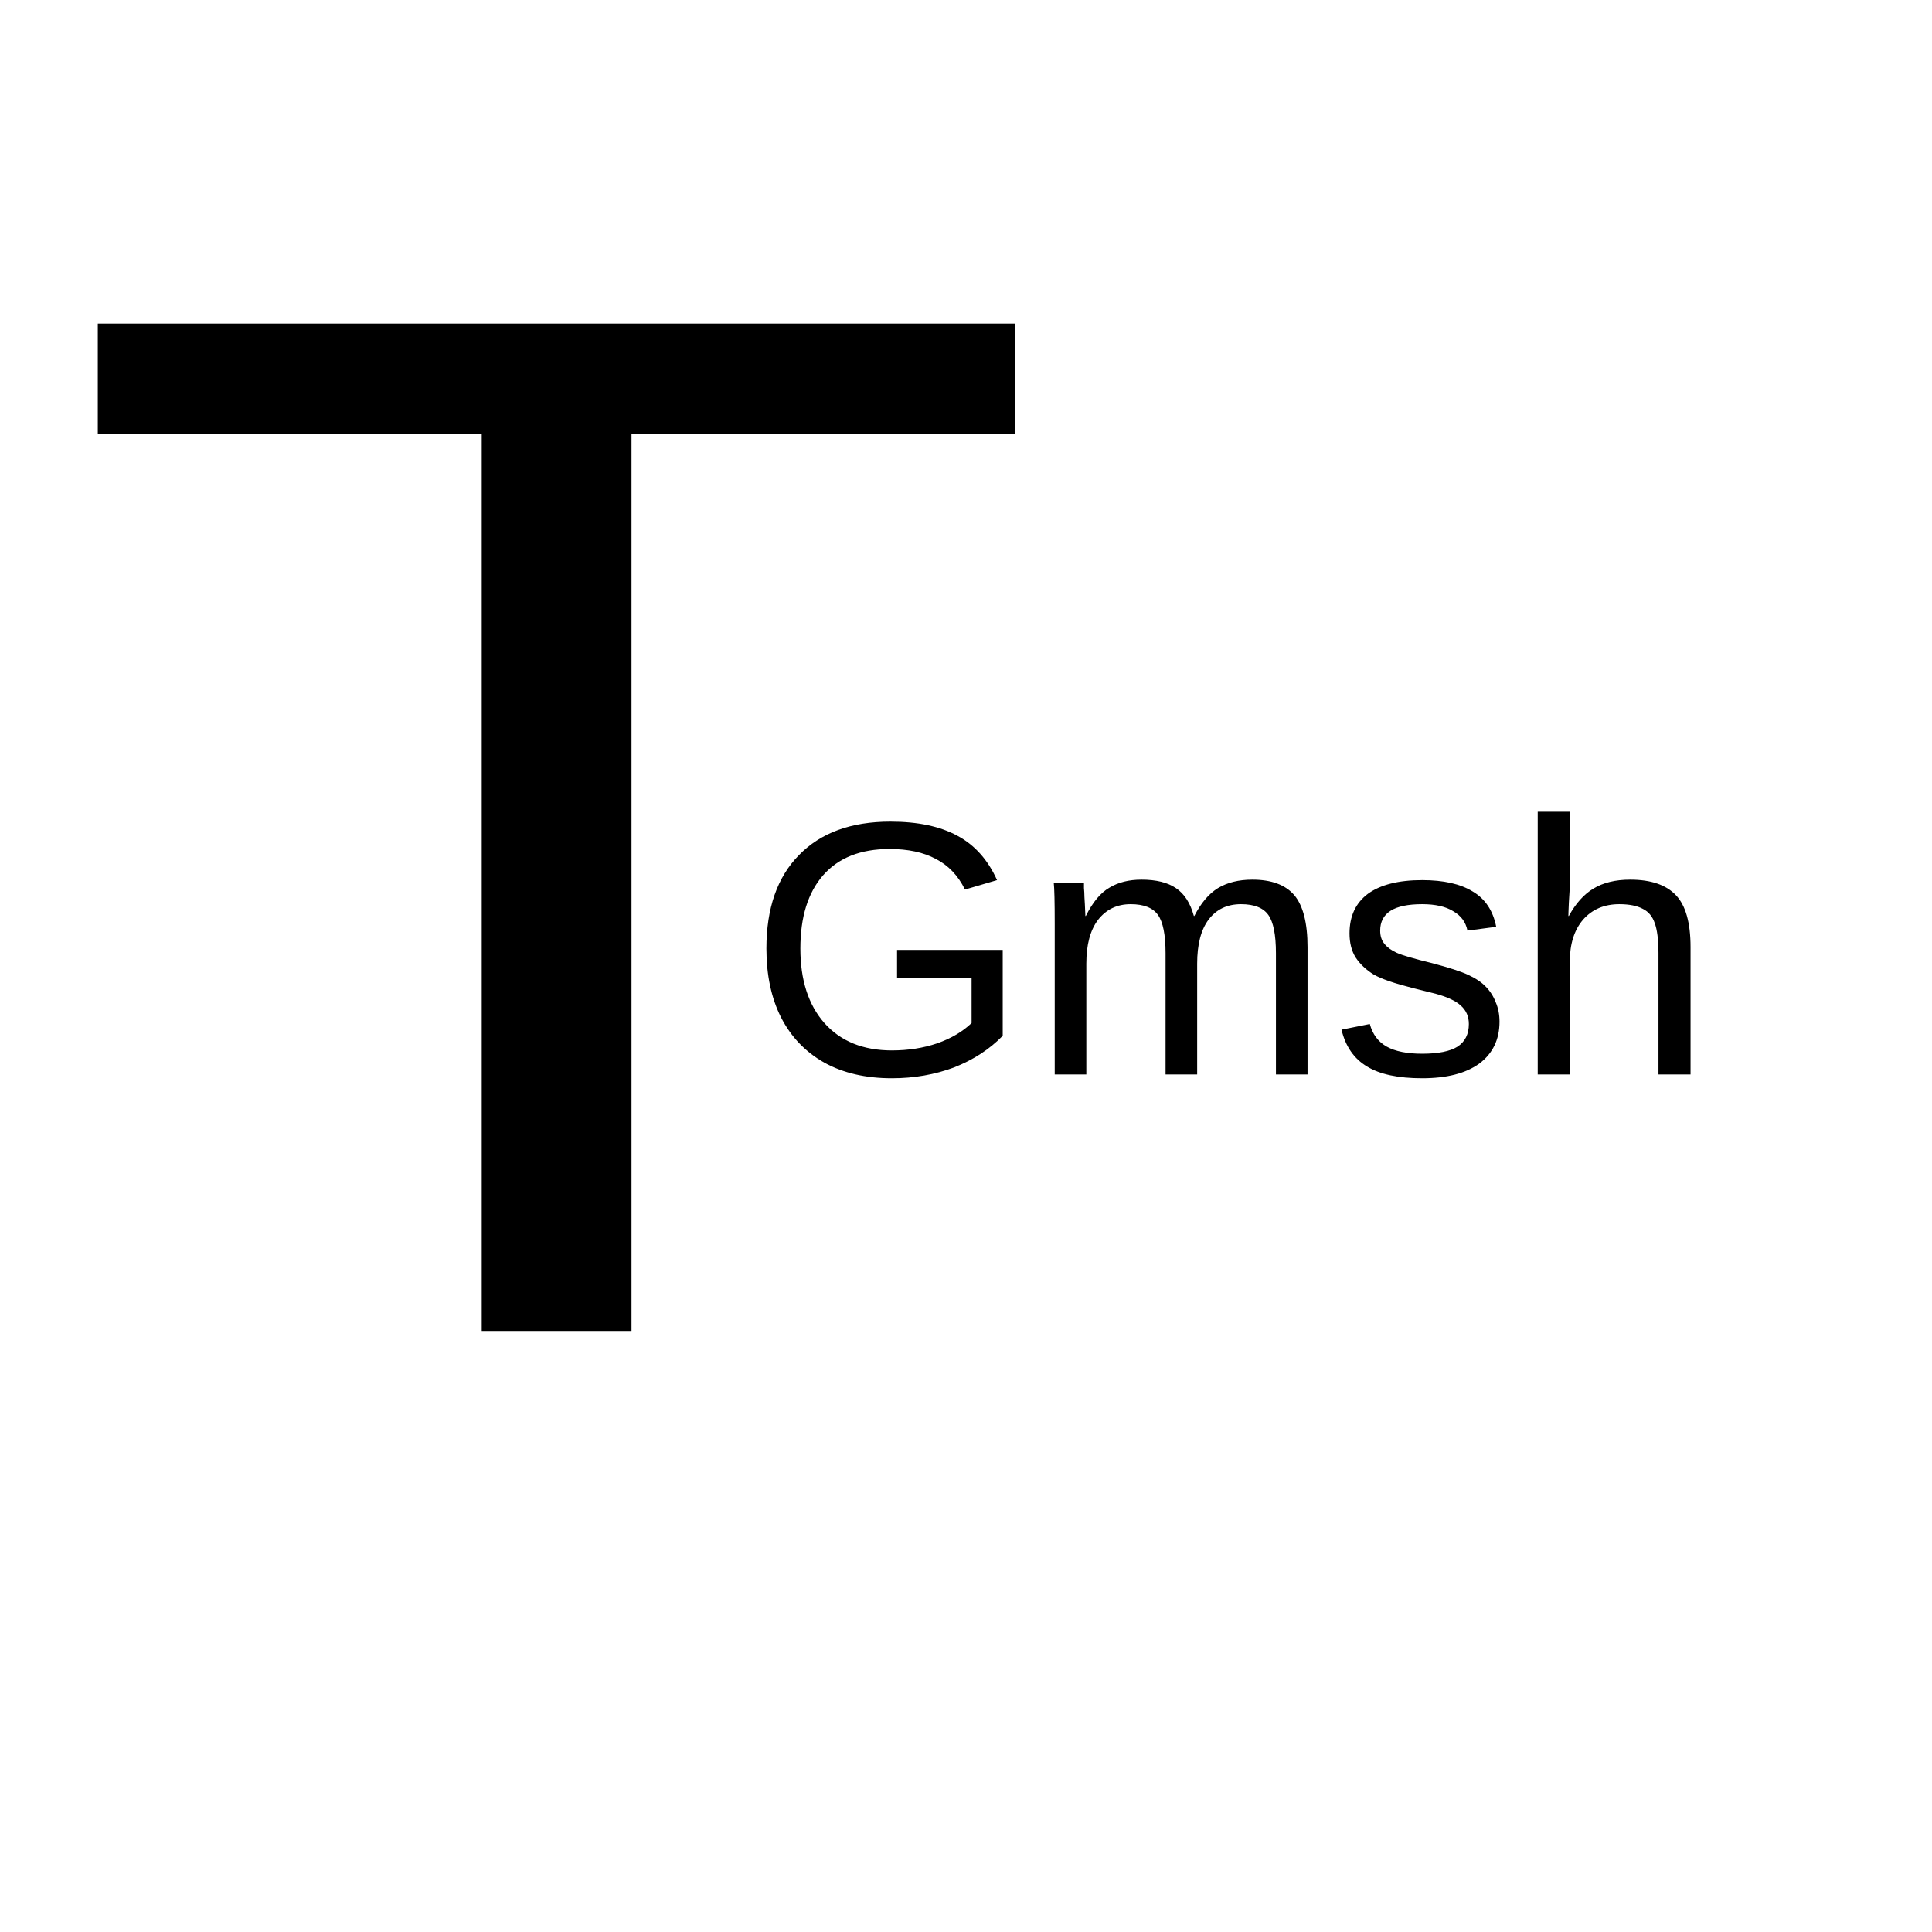
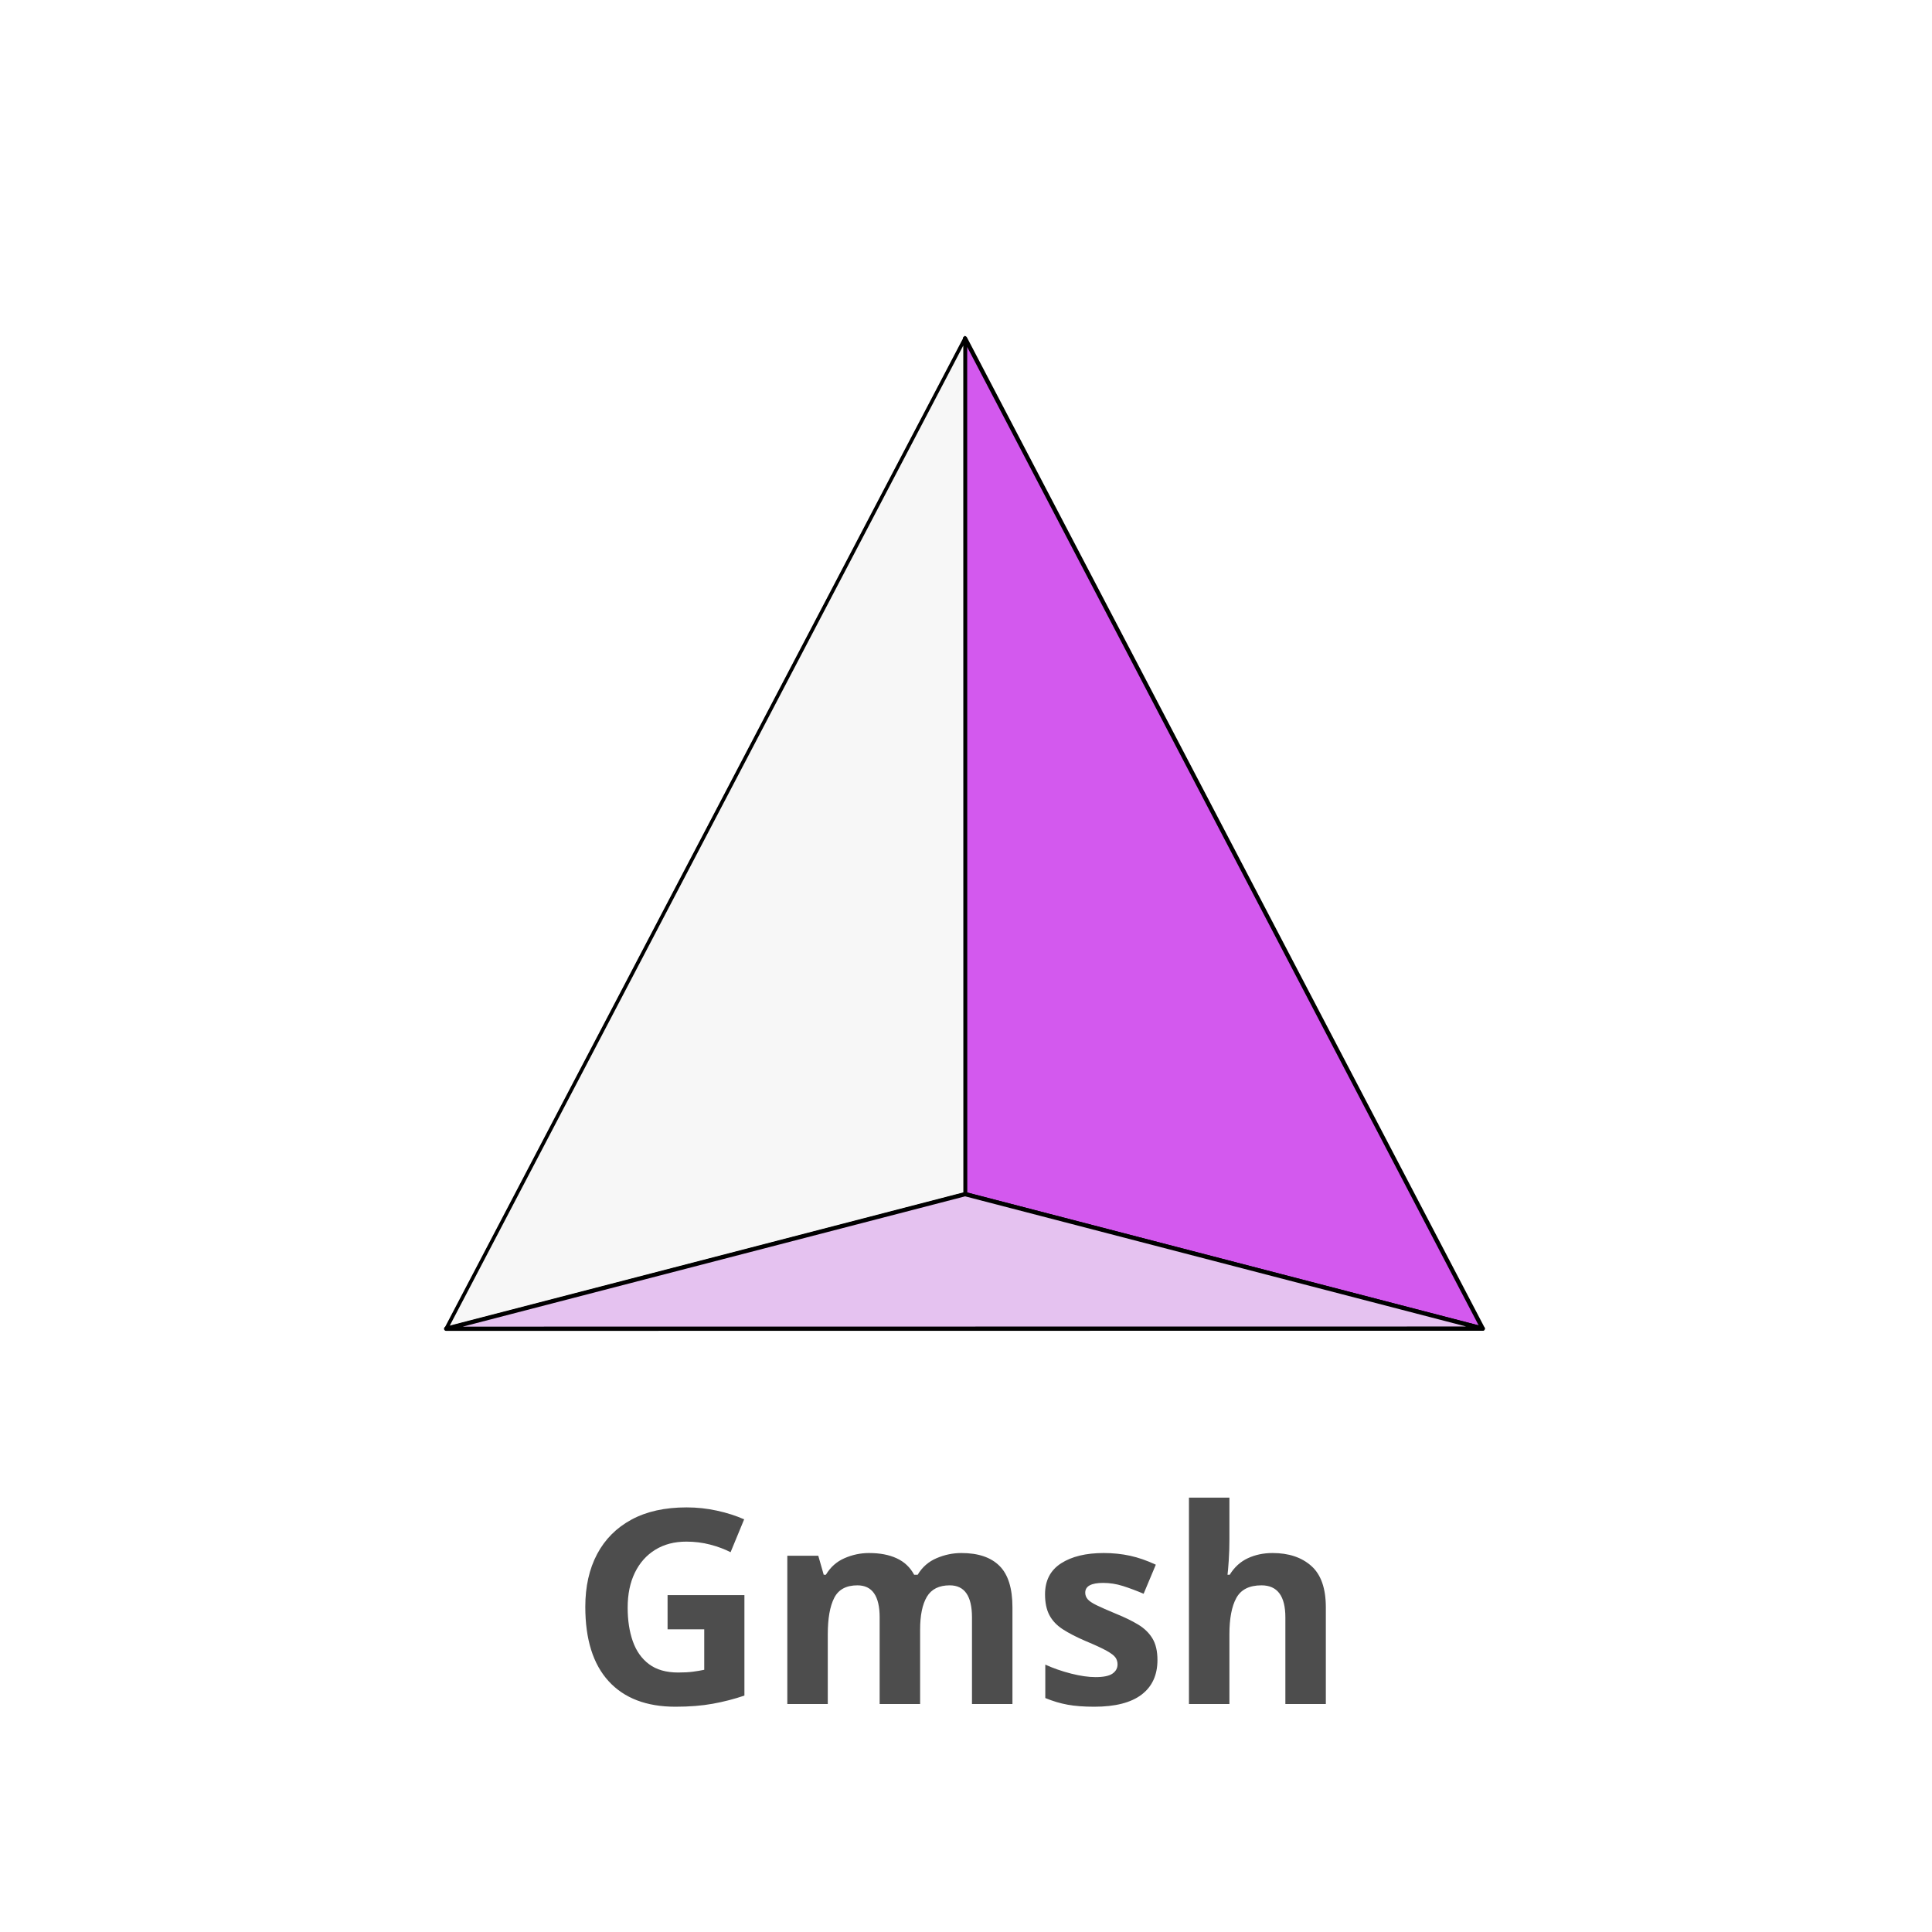
- <svg xmlns="http://www.w3.org/2000/svg" width="100%" height="100%" viewBox="0 0 64 64" version="1.1" xml:space="preserve" style="fill-rule:evenodd;clip-rule:evenodd;stroke-linejoin:round;stroke-miterlimit:2;">
-   <g transform="matrix(4.47233,0,0,4.04487,-119.13,-56.316)">
-     <g transform="matrix(1,0,0,1,27.0959,24.8228)">
-       <g id="Layer-1">
-         <text x="0px" y="0px" style="font-family:'ArialMT', 'Arial', sans-serif;font-size:12px;">T</text>
+ <svg xmlns="http://www.w3.org/2000/svg" width="100%" height="100%" viewBox="0 0 1366 1366" version="1.1" xml:space="preserve" style="fill-rule:evenodd;clip-rule:evenodd;">
+   <g id="Gmsh">
+     <g>
+       <g id="path7486" transform="matrix(0.637864,0,0,0.637864,252.648,164.265)">
+         <path d="M673.627,115.514L98.441,1213.32L1247.46,1213.19L673.627,115.514Z" style="fill:rgb(0,0,5);stroke:black;stroke-width:1px;" />
+       </g>
+       <g id="path7488" transform="matrix(0.88396,0,0,0.88396,79.1835,110.349)">
+         <path d="M682.324,145.791L682.383,830.309L1096.4,937.87L682.324,145.791Z" style="fill:rgb(211,89,238);stroke:black;stroke-width:3.39px;stroke-linejoin:round;stroke-miterlimit:2;" />
+       </g>
+       <g id="path7490" transform="matrix(0.88396,0,0,0.88396,79.1835,110.349)">
+         <path d="M682.324,145.791L267.27,937.967L682.383,830.309L682.324,145.791Z" style="fill:rgb(247,247,247);stroke:black;stroke-width:2.83px;stroke-linejoin:round;stroke-miterlimit:2;" />
+       </g>
+       <g id="path7492" transform="matrix(0.88396,0,0,0.88396,79.1835,110.349)">
+         <path d="M1096.4,937.87L267.27,937.968L682.383,830.309L1096.4,937.87Z" style="fill:rgb(229,194,240);stroke:black;stroke-width:3.39px;stroke-linejoin:round;stroke-miterlimit:2;" />
      </g>
    </g>
-     <g transform="matrix(0.223597,0,0,0.247227,22.3105,16.1496)">
-       <text x="44.128px" y="26.584px" style="font-family:'ArialMT', 'Arial', sans-serif;font-size:12px;">Gmsh</text>
+     <g transform="matrix(1,0,0,1,402.69,1204.8)">
+       <g id="Gmsh-text">
+         <g id="text868">
+           <text x="0px" y="0px" style="font-family:'LucidaGrande-Bold', 'Lucida Grande', sans-serif;font-weight:600;font-size:192px;fill:rgb(77,77,77);">Gmsh</text>
+         </g>
+       </g>
    </g>
  </g>
</svg>
